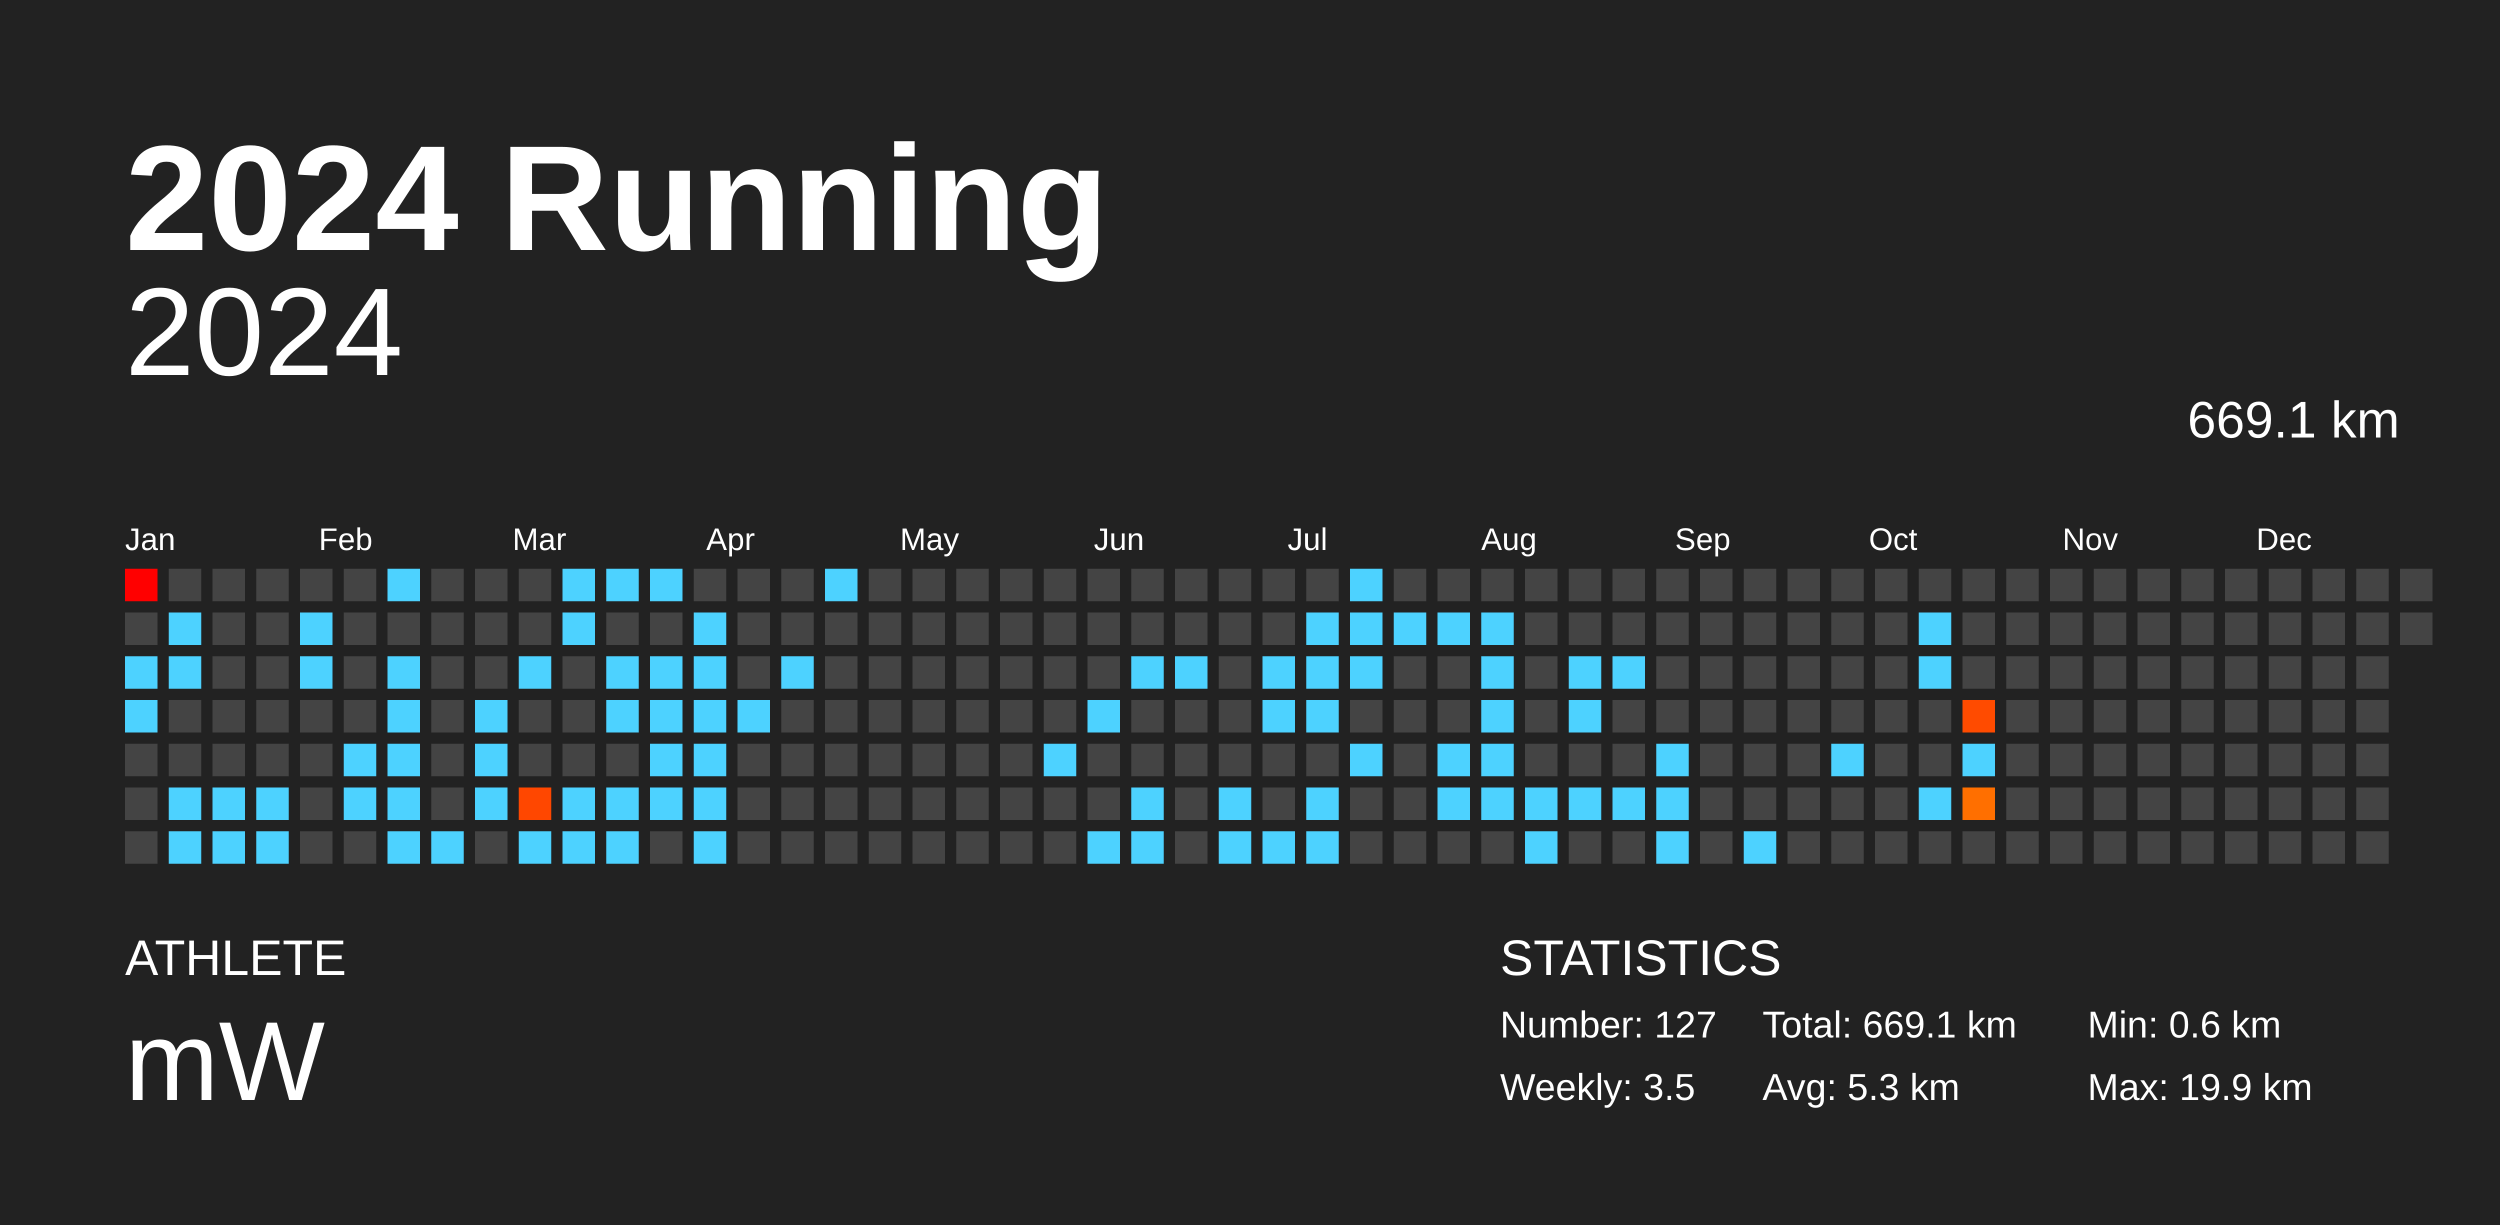
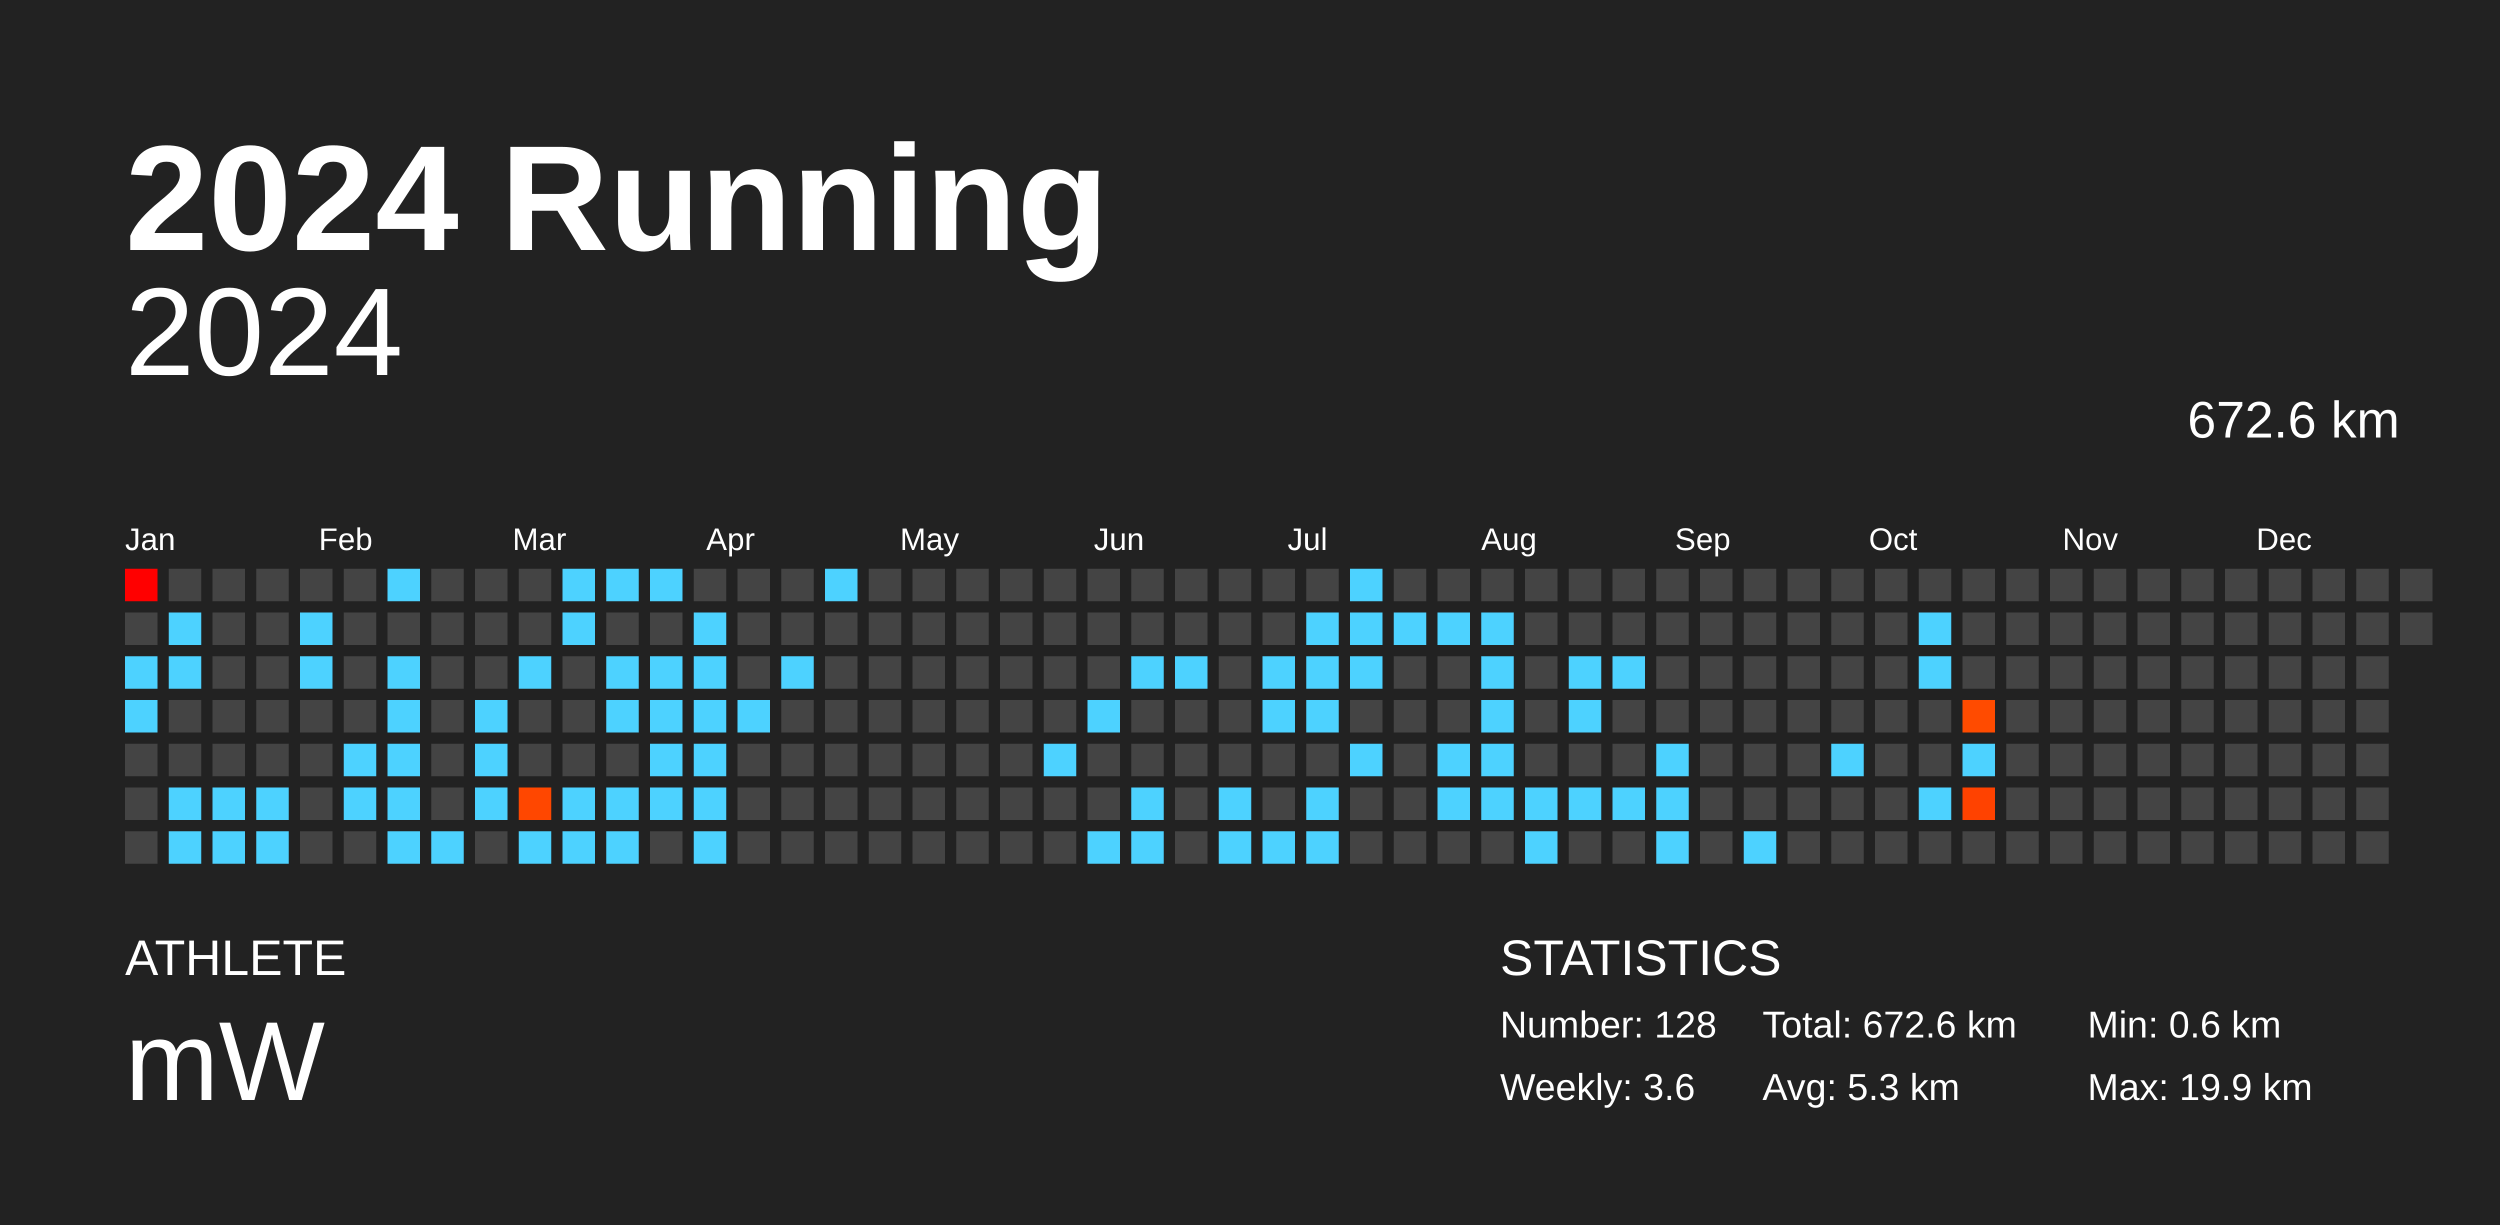
<svg xmlns="http://www.w3.org/2000/svg" baseProfile="full" height="98mm" version="1.1" viewBox="0,0,200,98" width="200mm">
  <defs />
  <rect fill="#222222" height="98" width="200" x="0" y="0" />
  <text fill="#FFFFFF" style="font-size:12px; font-family:Arial; font-weight:bold;" x="10" y="20">2024 Running</text>
  <text fill="#FFFFFF" style="font-size:4px; font-family:Arial" x="10" y="78">ATHLETE</text>
  <text fill="#FFFFFF" style="font-size:9px; font-family:Arial" x="10" y="88">mW</text>
  <text fill="#FFFFFF" style="font-size:4px; font-family:Arial" x="120" y="78">STATISTICS</text>
-   <text fill="#FFFFFF" style="font-size:3px; font-family:Arial" x="120" y="83">Number: 127</text>
-   <text fill="#FFFFFF" style="font-size:3px; font-family:Arial" x="120" y="88">Weekly: 3.5</text>
-   <text fill="#FFFFFF" style="font-size:3px; font-family:Arial" x="141" y="83">Total: 669.1 km</text>
+   <text fill="#FFFFFF" style="font-size:3px; font-family:Arial" x="120" y="83">Number: 128</text>
+   <text fill="#FFFFFF" style="font-size:3px; font-family:Arial" x="120" y="88">Weekly: 3.6</text>
+   <text fill="#FFFFFF" style="font-size:3px; font-family:Arial" x="141" y="83">Total: 672.6 km</text>
  <text fill="#FFFFFF" style="font-size:3px; font-family:Arial" x="141" y="88">Avg: 5.3 km</text>
  <text fill="#FFFFFF" style="font-size:3px; font-family:Arial" x="167" y="83">Min: 0.6 km</text>
  <text fill="#FFFFFF" style="font-size:3px; font-family:Arial" x="167" y="88">Max: 19.9 km</text>
  <text alignment-baseline="hanging" fill="#FFFFFF" style="font-size:10.0px; font-family:Arial;" x="10" y="30">2024</text>
-   <text alignment-baseline="hanging" fill="#FFFFFF" style="font-size:4.125px; font-family:Arial;" x="175" y="35">669.1 km</text>
+   <text alignment-baseline="hanging" fill="#FFFFFF" style="font-size:4.125px; font-family:Arial;" x="175" y="35">672.6 km</text>
  <text fill="#FFFFFF" style="font-size:2.5px; font-family:Arial" x="10.0" y="44">Jan</text>
  <text fill="#FFFFFF" style="font-size:2.5px; font-family:Arial" x="25.5" y="44">Feb</text>
  <text fill="#FFFFFF" style="font-size:2.5px; font-family:Arial" x="41.0" y="44">Mar</text>
  <text fill="#FFFFFF" style="font-size:2.5px; font-family:Arial" x="56.5" y="44">Apr</text>
  <text fill="#FFFFFF" style="font-size:2.5px; font-family:Arial" x="72.0" y="44">May</text>
  <text fill="#FFFFFF" style="font-size:2.5px; font-family:Arial" x="87.5" y="44">Jun</text>
  <text fill="#FFFFFF" style="font-size:2.5px; font-family:Arial" x="103.0" y="44">Jul</text>
  <text fill="#FFFFFF" style="font-size:2.5px; font-family:Arial" x="118.5" y="44">Aug</text>
  <text fill="#FFFFFF" style="font-size:2.5px; font-family:Arial" x="134.0" y="44">Sep</text>
  <text fill="#FFFFFF" style="font-size:2.5px; font-family:Arial" x="149.5" y="44">Oct</text>
  <text fill="#FFFFFF" style="font-size:2.5px; font-family:Arial" x="165.0" y="44">Nov</text>
  <text fill="#FFFFFF" style="font-size:2.5px; font-family:Arial" x="180.5" y="44">Dec</text>
  <rect fill="red" height="2.6" width="2.6" x="10.0" y="45.5" />
  <rect fill="#444444" height="2.6" width="2.6" x="10.0" y="49.0" />
  <rect fill="#4dd2ff" height="2.6" width="2.6" x="10.0" y="52.5" />
  <rect fill="#4dd2ff" height="2.6" width="2.6" x="10.0" y="56.0" />
  <rect fill="#444444" height="2.6" width="2.6" x="10.0" y="59.5" />
  <rect fill="#444444" height="2.6" width="2.6" x="10.0" y="63.0" />
  <rect fill="#444444" height="2.6" width="2.6" x="10.0" y="66.5" />
  <rect fill="#444444" height="2.6" width="2.6" x="13.5" y="45.5" />
  <rect fill="#4dd2ff" height="2.6" width="2.6" x="13.5" y="49.0" />
  <rect fill="#4dd2ff" height="2.6" width="2.6" x="13.5" y="52.5" />
  <rect fill="#444444" height="2.6" width="2.6" x="13.5" y="56.0" />
  <rect fill="#444444" height="2.6" width="2.6" x="13.5" y="59.5" />
  <rect fill="#4dd2ff" height="2.6" width="2.6" x="13.5" y="63.0" />
  <rect fill="#4dd2ff" height="2.6" width="2.6" x="13.5" y="66.5" />
  <rect fill="#444444" height="2.6" width="2.6" x="17.0" y="45.5" />
  <rect fill="#444444" height="2.6" width="2.6" x="17.0" y="49.0" />
  <rect fill="#444444" height="2.6" width="2.6" x="17.0" y="52.5" />
  <rect fill="#444444" height="2.6" width="2.6" x="17.0" y="56.0" />
  <rect fill="#444444" height="2.6" width="2.6" x="17.0" y="59.5" />
  <rect fill="#4dd2ff" height="2.6" width="2.6" x="17.0" y="63.0" />
  <rect fill="#4dd2ff" height="2.6" width="2.6" x="17.0" y="66.5" />
  <rect fill="#444444" height="2.6" width="2.6" x="20.5" y="45.5" />
  <rect fill="#444444" height="2.6" width="2.6" x="20.5" y="49.0" />
  <rect fill="#444444" height="2.6" width="2.6" x="20.5" y="52.5" />
  <rect fill="#444444" height="2.6" width="2.6" x="20.5" y="56.0" />
  <rect fill="#444444" height="2.6" width="2.6" x="20.5" y="59.5" />
  <rect fill="#4dd2ff" height="2.6" width="2.6" x="20.5" y="63.0" />
  <rect fill="#4dd2ff" height="2.6" width="2.6" x="20.5" y="66.5" />
  <rect fill="#444444" height="2.6" width="2.6" x="24.0" y="45.5" />
  <rect fill="#4dd2ff" height="2.6" width="2.6" x="24.0" y="49.0" />
  <rect fill="#4dd2ff" height="2.6" width="2.6" x="24.0" y="52.5" />
  <rect fill="#444444" height="2.6" width="2.6" x="24.0" y="56.0" />
  <rect fill="#444444" height="2.6" width="2.6" x="24.0" y="59.5" />
  <rect fill="#444444" height="2.6" width="2.6" x="24.0" y="63.0" />
  <rect fill="#444444" height="2.6" width="2.6" x="24.0" y="66.5" />
  <rect fill="#444444" height="2.6" width="2.6" x="27.5" y="45.5" />
  <rect fill="#444444" height="2.6" width="2.6" x="27.5" y="49.0" />
  <rect fill="#444444" height="2.6" width="2.6" x="27.5" y="52.5" />
  <rect fill="#444444" height="2.6" width="2.6" x="27.5" y="56.0" />
  <rect fill="#4dd2ff" height="2.6" width="2.6" x="27.5" y="59.5" />
  <rect fill="#4dd2ff" height="2.6" width="2.6" x="27.5" y="63.0" />
  <rect fill="#444444" height="2.6" width="2.6" x="27.5" y="66.5" />
  <rect fill="#4dd2ff" height="2.6" width="2.6" x="31.0" y="45.5" />
  <rect fill="#444444" height="2.6" width="2.6" x="31.0" y="49.0" />
  <rect fill="#4dd2ff" height="2.6" width="2.6" x="31.0" y="52.5" />
  <rect fill="#4dd2ff" height="2.6" width="2.6" x="31.0" y="56.0" />
  <rect fill="#4dd2ff" height="2.6" width="2.6" x="31.0" y="59.5" />
  <rect fill="#4dd2ff" height="2.6" width="2.6" x="31.0" y="63.0" />
  <rect fill="#4dd2ff" height="2.6" width="2.6" x="31.0" y="66.5" />
  <rect fill="#444444" height="2.6" width="2.6" x="34.5" y="45.5" />
  <rect fill="#444444" height="2.6" width="2.6" x="34.5" y="49.0" />
  <rect fill="#444444" height="2.6" width="2.6" x="34.5" y="52.5" />
  <rect fill="#444444" height="2.6" width="2.6" x="34.5" y="56.0" />
  <rect fill="#444444" height="2.6" width="2.6" x="34.5" y="59.5" />
  <rect fill="#444444" height="2.6" width="2.6" x="34.5" y="63.0" />
  <rect fill="#4dd2ff" height="2.6" width="2.6" x="34.5" y="66.5" />
  <rect fill="#444444" height="2.6" width="2.6" x="38.0" y="45.5" />
  <rect fill="#444444" height="2.6" width="2.6" x="38.0" y="49.0" />
  <rect fill="#444444" height="2.6" width="2.6" x="38.0" y="52.5" />
  <rect fill="#4dd2ff" height="2.6" width="2.6" x="38.0" y="56.0" />
  <rect fill="#4dd2ff" height="2.6" width="2.6" x="38.0" y="59.5" />
  <rect fill="#4dd2ff" height="2.6" width="2.6" x="38.0" y="63.0" />
  <rect fill="#444444" height="2.6" width="2.6" x="38.0" y="66.5" />
  <rect fill="#444444" height="2.6" width="2.6" x="41.5" y="45.5" />
  <rect fill="#444444" height="2.6" width="2.6" x="41.5" y="49.0" />
  <rect fill="#4dd2ff" height="2.6" width="2.6" x="41.5" y="52.5" />
  <rect fill="#444444" height="2.6" width="2.6" x="41.5" y="56.0" />
  <rect fill="#444444" height="2.6" width="2.6" x="41.5" y="59.5" />
  <rect fill="#ff4700" height="2.6" width="2.6" x="41.5" y="63.0" />
  <rect fill="#4dd2ff" height="2.6" width="2.6" x="41.5" y="66.5" />
  <rect fill="#4dd2ff" height="2.6" width="2.6" x="45.0" y="45.5" />
  <rect fill="#4dd2ff" height="2.6" width="2.6" x="45.0" y="49.0" />
  <rect fill="#444444" height="2.6" width="2.6" x="45.0" y="52.5" />
  <rect fill="#444444" height="2.6" width="2.6" x="45.0" y="56.0" />
  <rect fill="#444444" height="2.6" width="2.6" x="45.0" y="59.5" />
  <rect fill="#4dd2ff" height="2.6" width="2.6" x="45.0" y="63.0" />
  <rect fill="#4dd2ff" height="2.6" width="2.6" x="45.0" y="66.5" />
  <rect fill="#4dd2ff" height="2.6" width="2.6" x="48.5" y="45.5" />
  <rect fill="#444444" height="2.6" width="2.6" x="48.5" y="49.0" />
  <rect fill="#4dd2ff" height="2.6" width="2.6" x="48.5" y="52.5" />
  <rect fill="#4dd2ff" height="2.6" width="2.6" x="48.5" y="56.0" />
  <rect fill="#444444" height="2.6" width="2.6" x="48.5" y="59.5" />
  <rect fill="#4dd2ff" height="2.6" width="2.6" x="48.5" y="63.0" />
  <rect fill="#4dd2ff" height="2.6" width="2.6" x="48.5" y="66.5" />
  <rect fill="#4dd2ff" height="2.6" width="2.6" x="52.0" y="45.5" />
  <rect fill="#444444" height="2.6" width="2.6" x="52.0" y="49.0" />
  <rect fill="#4dd2ff" height="2.6" width="2.6" x="52.0" y="52.5" />
  <rect fill="#4dd2ff" height="2.6" width="2.6" x="52.0" y="56.0" />
  <rect fill="#4dd2ff" height="2.6" width="2.6" x="52.0" y="59.5" />
  <rect fill="#4dd2ff" height="2.6" width="2.6" x="52.0" y="63.0" />
  <rect fill="#444444" height="2.6" width="2.6" x="52.0" y="66.5" />
  <rect fill="#444444" height="2.6" width="2.6" x="55.5" y="45.5" />
  <rect fill="#4dd2ff" height="2.6" width="2.6" x="55.5" y="49.0" />
  <rect fill="#4dd2ff" height="2.6" width="2.6" x="55.5" y="52.5" />
  <rect fill="#4dd2ff" height="2.6" width="2.6" x="55.5" y="56.0" />
  <rect fill="#4dd2ff" height="2.6" width="2.6" x="55.5" y="59.5" />
  <rect fill="#4dd2ff" height="2.6" width="2.6" x="55.5" y="63.0" />
  <rect fill="#4dd2ff" height="2.6" width="2.6" x="55.5" y="66.5" />
  <rect fill="#444444" height="2.6" width="2.6" x="59.0" y="45.5" />
  <rect fill="#444444" height="2.6" width="2.6" x="59.0" y="49.0" />
  <rect fill="#444444" height="2.6" width="2.6" x="59.0" y="52.5" />
  <rect fill="#4dd2ff" height="2.6" width="2.6" x="59.0" y="56.0" />
  <rect fill="#444444" height="2.6" width="2.6" x="59.0" y="59.5" />
  <rect fill="#444444" height="2.6" width="2.6" x="59.0" y="63.0" />
  <rect fill="#444444" height="2.6" width="2.6" x="59.0" y="66.5" />
  <rect fill="#444444" height="2.6" width="2.6" x="62.5" y="45.5" />
  <rect fill="#444444" height="2.6" width="2.6" x="62.5" y="49.0" />
  <rect fill="#4dd2ff" height="2.6" width="2.6" x="62.5" y="52.5" />
  <rect fill="#444444" height="2.6" width="2.6" x="62.5" y="56.0" />
  <rect fill="#444444" height="2.6" width="2.6" x="62.5" y="59.5" />
  <rect fill="#444444" height="2.6" width="2.6" x="62.5" y="63.0" />
  <rect fill="#444444" height="2.6" width="2.6" x="62.5" y="66.5" />
  <rect fill="#4dd2ff" height="2.6" width="2.6" x="66.0" y="45.5" />
  <rect fill="#444444" height="2.6" width="2.6" x="66.0" y="49.0" />
  <rect fill="#444444" height="2.6" width="2.6" x="66.0" y="52.5" />
  <rect fill="#444444" height="2.6" width="2.6" x="66.0" y="56.0" />
  <rect fill="#444444" height="2.6" width="2.6" x="66.0" y="59.5" />
  <rect fill="#444444" height="2.6" width="2.6" x="66.0" y="63.0" />
  <rect fill="#444444" height="2.6" width="2.6" x="66.0" y="66.5" />
  <rect fill="#444444" height="2.6" width="2.6" x="69.5" y="45.5" />
  <rect fill="#444444" height="2.6" width="2.6" x="69.5" y="49.0" />
  <rect fill="#444444" height="2.6" width="2.6" x="69.5" y="52.5" />
  <rect fill="#444444" height="2.6" width="2.6" x="69.5" y="56.0" />
  <rect fill="#444444" height="2.6" width="2.6" x="69.5" y="59.5" />
  <rect fill="#444444" height="2.6" width="2.6" x="69.5" y="63.0" />
  <rect fill="#444444" height="2.6" width="2.6" x="69.5" y="66.5" />
  <rect fill="#444444" height="2.6" width="2.6" x="73.0" y="45.5" />
  <rect fill="#444444" height="2.6" width="2.6" x="73.0" y="49.0" />
  <rect fill="#444444" height="2.6" width="2.6" x="73.0" y="52.5" />
  <rect fill="#444444" height="2.6" width="2.6" x="73.0" y="56.0" />
  <rect fill="#444444" height="2.6" width="2.6" x="73.0" y="59.5" />
  <rect fill="#444444" height="2.6" width="2.6" x="73.0" y="63.0" />
  <rect fill="#444444" height="2.6" width="2.6" x="73.0" y="66.5" />
  <rect fill="#444444" height="2.6" width="2.6" x="76.5" y="45.5" />
  <rect fill="#444444" height="2.6" width="2.6" x="76.5" y="49.0" />
  <rect fill="#444444" height="2.6" width="2.6" x="76.5" y="52.5" />
  <rect fill="#444444" height="2.6" width="2.6" x="76.5" y="56.0" />
  <rect fill="#444444" height="2.6" width="2.6" x="76.5" y="59.5" />
  <rect fill="#444444" height="2.6" width="2.6" x="76.5" y="63.0" />
  <rect fill="#444444" height="2.6" width="2.6" x="76.5" y="66.5" />
  <rect fill="#444444" height="2.6" width="2.6" x="80.0" y="45.5" />
  <rect fill="#444444" height="2.6" width="2.6" x="80.0" y="49.0" />
  <rect fill="#444444" height="2.6" width="2.6" x="80.0" y="52.5" />
  <rect fill="#444444" height="2.6" width="2.6" x="80.0" y="56.0" />
  <rect fill="#444444" height="2.6" width="2.6" x="80.0" y="59.5" />
  <rect fill="#444444" height="2.6" width="2.6" x="80.0" y="63.0" />
  <rect fill="#444444" height="2.6" width="2.6" x="80.0" y="66.5" />
  <rect fill="#444444" height="2.6" width="2.6" x="83.5" y="45.5" />
  <rect fill="#444444" height="2.6" width="2.6" x="83.5" y="49.0" />
  <rect fill="#444444" height="2.6" width="2.6" x="83.5" y="52.5" />
  <rect fill="#444444" height="2.6" width="2.6" x="83.5" y="56.0" />
  <rect fill="#4dd2ff" height="2.6" width="2.6" x="83.5" y="59.5" />
  <rect fill="#444444" height="2.6" width="2.6" x="83.5" y="63.0" />
  <rect fill="#444444" height="2.6" width="2.6" x="83.5" y="66.5" />
  <rect fill="#444444" height="2.6" width="2.6" x="87.0" y="45.5" />
  <rect fill="#444444" height="2.6" width="2.6" x="87.0" y="49.0" />
  <rect fill="#444444" height="2.6" width="2.6" x="87.0" y="52.5" />
  <rect fill="#4dd2ff" height="2.6" width="2.6" x="87.0" y="56.0" />
  <rect fill="#444444" height="2.6" width="2.6" x="87.0" y="59.5" />
  <rect fill="#444444" height="2.6" width="2.6" x="87.0" y="63.0" />
  <rect fill="#4dd2ff" height="2.6" width="2.6" x="87.0" y="66.5" />
  <rect fill="#444444" height="2.6" width="2.6" x="90.5" y="45.5" />
  <rect fill="#444444" height="2.6" width="2.6" x="90.5" y="49.0" />
  <rect fill="#4dd2ff" height="2.6" width="2.6" x="90.5" y="52.5" />
  <rect fill="#444444" height="2.6" width="2.6" x="90.5" y="56.0" />
  <rect fill="#444444" height="2.6" width="2.6" x="90.5" y="59.5" />
  <rect fill="#4dd2ff" height="2.6" width="2.6" x="90.5" y="63.0" />
  <rect fill="#4dd2ff" height="2.6" width="2.6" x="90.5" y="66.5" />
  <rect fill="#444444" height="2.6" width="2.6" x="94.0" y="45.5" />
  <rect fill="#444444" height="2.6" width="2.6" x="94.0" y="49.0" />
  <rect fill="#4dd2ff" height="2.6" width="2.6" x="94.0" y="52.5" />
  <rect fill="#444444" height="2.6" width="2.6" x="94.0" y="56.0" />
  <rect fill="#444444" height="2.6" width="2.6" x="94.0" y="59.5" />
  <rect fill="#444444" height="2.6" width="2.6" x="94.0" y="63.0" />
  <rect fill="#444444" height="2.6" width="2.6" x="94.0" y="66.5" />
  <rect fill="#444444" height="2.6" width="2.6" x="97.5" y="45.5" />
  <rect fill="#444444" height="2.6" width="2.6" x="97.5" y="49.0" />
  <rect fill="#444444" height="2.6" width="2.6" x="97.5" y="52.5" />
  <rect fill="#444444" height="2.6" width="2.6" x="97.5" y="56.0" />
  <rect fill="#444444" height="2.6" width="2.6" x="97.5" y="59.5" />
  <rect fill="#4dd2ff" height="2.6" width="2.6" x="97.5" y="63.0" />
  <rect fill="#4dd2ff" height="2.6" width="2.6" x="97.5" y="66.5" />
  <rect fill="#444444" height="2.6" width="2.6" x="101.0" y="45.5" />
  <rect fill="#444444" height="2.6" width="2.6" x="101.0" y="49.0" />
  <rect fill="#4dd2ff" height="2.6" width="2.6" x="101.0" y="52.5" />
  <rect fill="#4dd2ff" height="2.6" width="2.6" x="101.0" y="56.0" />
  <rect fill="#444444" height="2.6" width="2.6" x="101.0" y="59.5" />
  <rect fill="#444444" height="2.6" width="2.6" x="101.0" y="63.0" />
  <rect fill="#4dd2ff" height="2.6" width="2.6" x="101.0" y="66.5" />
  <rect fill="#444444" height="2.6" width="2.6" x="104.5" y="45.5" />
  <rect fill="#4dd2ff" height="2.6" width="2.6" x="104.5" y="49.0" />
  <rect fill="#4dd2ff" height="2.6" width="2.6" x="104.5" y="52.5" />
  <rect fill="#4dd2ff" height="2.6" width="2.6" x="104.5" y="56.0" />
  <rect fill="#444444" height="2.6" width="2.6" x="104.5" y="59.5" />
  <rect fill="#4dd2ff" height="2.6" width="2.6" x="104.5" y="63.0" />
  <rect fill="#4dd2ff" height="2.6" width="2.6" x="104.5" y="66.5" />
  <rect fill="#4dd2ff" height="2.6" width="2.6" x="108.0" y="45.5" />
  <rect fill="#4dd2ff" height="2.6" width="2.6" x="108.0" y="49.0" />
  <rect fill="#4dd2ff" height="2.6" width="2.6" x="108.0" y="52.5" />
  <rect fill="#444444" height="2.6" width="2.6" x="108.0" y="56.0" />
  <rect fill="#4dd2ff" height="2.6" width="2.6" x="108.0" y="59.5" />
  <rect fill="#444444" height="2.6" width="2.6" x="108.0" y="63.0" />
  <rect fill="#444444" height="2.6" width="2.6" x="108.0" y="66.5" />
  <rect fill="#444444" height="2.6" width="2.6" x="111.5" y="45.5" />
  <rect fill="#4dd2ff" height="2.6" width="2.6" x="111.5" y="49.0" />
  <rect fill="#444444" height="2.6" width="2.6" x="111.5" y="52.5" />
  <rect fill="#444444" height="2.6" width="2.6" x="111.5" y="56.0" />
  <rect fill="#444444" height="2.6" width="2.6" x="111.5" y="59.5" />
  <rect fill="#444444" height="2.6" width="2.6" x="111.5" y="63.0" />
  <rect fill="#444444" height="2.6" width="2.6" x="111.5" y="66.5" />
  <rect fill="#444444" height="2.6" width="2.6" x="115.0" y="45.5" />
  <rect fill="#4dd2ff" height="2.6" width="2.6" x="115.0" y="49.0" />
  <rect fill="#444444" height="2.6" width="2.6" x="115.0" y="52.5" />
  <rect fill="#444444" height="2.6" width="2.6" x="115.0" y="56.0" />
  <rect fill="#4dd2ff" height="2.6" width="2.6" x="115.0" y="59.5" />
  <rect fill="#4dd2ff" height="2.6" width="2.6" x="115.0" y="63.0" />
  <rect fill="#444444" height="2.6" width="2.6" x="115.0" y="66.5" />
  <rect fill="#444444" height="2.6" width="2.6" x="118.5" y="45.5" />
  <rect fill="#4dd2ff" height="2.6" width="2.6" x="118.5" y="49.0" />
  <rect fill="#4dd2ff" height="2.6" width="2.6" x="118.5" y="52.5" />
  <rect fill="#4dd2ff" height="2.6" width="2.6" x="118.5" y="56.0" />
  <rect fill="#4dd2ff" height="2.6" width="2.6" x="118.5" y="59.5" />
  <rect fill="#4dd2ff" height="2.6" width="2.6" x="118.5" y="63.0" />
  <rect fill="#444444" height="2.6" width="2.6" x="118.5" y="66.5" />
  <rect fill="#444444" height="2.6" width="2.6" x="122.0" y="45.5" />
  <rect fill="#444444" height="2.6" width="2.6" x="122.0" y="49.0" />
  <rect fill="#444444" height="2.6" width="2.6" x="122.0" y="52.5" />
  <rect fill="#444444" height="2.6" width="2.6" x="122.0" y="56.0" />
  <rect fill="#444444" height="2.6" width="2.6" x="122.0" y="59.5" />
  <rect fill="#4dd2ff" height="2.6" width="2.6" x="122.0" y="63.0" />
  <rect fill="#4dd2ff" height="2.6" width="2.6" x="122.0" y="66.5" />
  <rect fill="#444444" height="2.6" width="2.6" x="125.5" y="45.5" />
  <rect fill="#444444" height="2.6" width="2.6" x="125.5" y="49.0" />
  <rect fill="#4dd2ff" height="2.6" width="2.6" x="125.5" y="52.5" />
  <rect fill="#4dd2ff" height="2.6" width="2.6" x="125.5" y="56.0" />
  <rect fill="#444444" height="2.6" width="2.6" x="125.5" y="59.5" />
  <rect fill="#4dd2ff" height="2.6" width="2.6" x="125.5" y="63.0" />
  <rect fill="#444444" height="2.6" width="2.6" x="125.5" y="66.5" />
  <rect fill="#444444" height="2.6" width="2.6" x="129.0" y="45.5" />
  <rect fill="#444444" height="2.6" width="2.6" x="129.0" y="49.0" />
  <rect fill="#4dd2ff" height="2.6" width="2.6" x="129.0" y="52.5" />
  <rect fill="#444444" height="2.6" width="2.6" x="129.0" y="56.0" />
  <rect fill="#444444" height="2.6" width="2.6" x="129.0" y="59.5" />
  <rect fill="#4dd2ff" height="2.6" width="2.6" x="129.0" y="63.0" />
  <rect fill="#444444" height="2.6" width="2.6" x="129.0" y="66.5" />
  <rect fill="#444444" height="2.6" width="2.6" x="132.5" y="45.5" />
  <rect fill="#444444" height="2.6" width="2.6" x="132.5" y="49.0" />
  <rect fill="#444444" height="2.6" width="2.6" x="132.5" y="52.5" />
  <rect fill="#444444" height="2.6" width="2.6" x="132.5" y="56.0" />
  <rect fill="#4dd2ff" height="2.6" width="2.6" x="132.5" y="59.5" />
  <rect fill="#4dd2ff" height="2.6" width="2.6" x="132.5" y="63.0" />
  <rect fill="#4dd2ff" height="2.6" width="2.6" x="132.5" y="66.5" />
  <rect fill="#444444" height="2.6" width="2.6" x="136.0" y="45.5" />
  <rect fill="#444444" height="2.6" width="2.6" x="136.0" y="49.0" />
  <rect fill="#444444" height="2.6" width="2.6" x="136.0" y="52.5" />
  <rect fill="#444444" height="2.6" width="2.6" x="136.0" y="56.0" />
  <rect fill="#444444" height="2.6" width="2.6" x="136.0" y="59.5" />
  <rect fill="#444444" height="2.6" width="2.6" x="136.0" y="63.0" />
  <rect fill="#444444" height="2.6" width="2.6" x="136.0" y="66.5" />
  <rect fill="#444444" height="2.6" width="2.6" x="139.5" y="45.5" />
  <rect fill="#444444" height="2.6" width="2.6" x="139.5" y="49.0" />
  <rect fill="#444444" height="2.6" width="2.6" x="139.5" y="52.5" />
  <rect fill="#444444" height="2.6" width="2.6" x="139.5" y="56.0" />
  <rect fill="#444444" height="2.6" width="2.6" x="139.5" y="59.5" />
  <rect fill="#444444" height="2.6" width="2.6" x="139.5" y="63.0" />
  <rect fill="#4dd2ff" height="2.6" width="2.6" x="139.5" y="66.5" />
  <rect fill="#444444" height="2.6" width="2.6" x="143.0" y="45.5" />
  <rect fill="#444444" height="2.6" width="2.6" x="143.0" y="49.0" />
  <rect fill="#444444" height="2.6" width="2.6" x="143.0" y="52.5" />
  <rect fill="#444444" height="2.6" width="2.6" x="143.0" y="56.0" />
  <rect fill="#444444" height="2.6" width="2.6" x="143.0" y="59.5" />
  <rect fill="#444444" height="2.6" width="2.6" x="143.0" y="63.0" />
  <rect fill="#444444" height="2.6" width="2.6" x="143.0" y="66.5" />
  <rect fill="#444444" height="2.6" width="2.6" x="146.5" y="45.5" />
  <rect fill="#444444" height="2.6" width="2.6" x="146.5" y="49.0" />
  <rect fill="#444444" height="2.6" width="2.6" x="146.5" y="52.5" />
  <rect fill="#444444" height="2.6" width="2.6" x="146.5" y="56.0" />
  <rect fill="#4dd2ff" height="2.6" width="2.6" x="146.5" y="59.5" />
  <rect fill="#444444" height="2.6" width="2.6" x="146.5" y="63.0" />
  <rect fill="#444444" height="2.6" width="2.6" x="146.5" y="66.5" />
  <rect fill="#444444" height="2.6" width="2.6" x="150.0" y="45.5" />
  <rect fill="#444444" height="2.6" width="2.6" x="150.0" y="49.0" />
  <rect fill="#444444" height="2.6" width="2.6" x="150.0" y="52.5" />
  <rect fill="#444444" height="2.6" width="2.6" x="150.0" y="56.0" />
  <rect fill="#444444" height="2.6" width="2.6" x="150.0" y="59.5" />
  <rect fill="#444444" height="2.6" width="2.6" x="150.0" y="63.0" />
  <rect fill="#444444" height="2.6" width="2.6" x="150.0" y="66.5" />
  <rect fill="#444444" height="2.6" width="2.6" x="153.5" y="45.5" />
  <rect fill="#4dd2ff" height="2.6" width="2.6" x="153.5" y="49.0" />
  <rect fill="#4dd2ff" height="2.6" width="2.6" x="153.5" y="52.5" />
  <rect fill="#444444" height="2.6" width="2.6" x="153.5" y="56.0" />
  <rect fill="#444444" height="2.6" width="2.6" x="153.5" y="59.5" />
  <rect fill="#4dd2ff" height="2.6" width="2.6" x="153.5" y="63.0" />
  <rect fill="#444444" height="2.6" width="2.6" x="153.5" y="66.5" />
  <rect fill="#444444" height="2.6" width="2.6" x="157.0" y="45.5" />
  <rect fill="#444444" height="2.6" width="2.6" x="157.0" y="49.0" />
  <rect fill="#444444" height="2.6" width="2.6" x="157.0" y="52.5" />
  <rect fill="#ff4b00" height="2.6" width="2.6" x="157.0" y="56.0" />
  <rect fill="#4dd2ff" height="2.6" width="2.6" x="157.0" y="59.5" />
-   <rect fill="#ff6f00" height="2.6" width="2.6" x="157.0" y="63.0" />
+   <rect fill="#ff4200" height="2.6" width="2.6" x="157.0" y="63.0" />
  <rect fill="#444444" height="2.6" width="2.6" x="157.0" y="66.5" />
  <rect fill="#444444" height="2.6" width="2.6" x="160.5" y="45.5" />
  <rect fill="#444444" height="2.6" width="2.6" x="160.5" y="49.0" />
  <rect fill="#444444" height="2.6" width="2.6" x="160.5" y="52.5" />
  <rect fill="#444444" height="2.6" width="2.6" x="160.5" y="56.0" />
  <rect fill="#444444" height="2.6" width="2.6" x="160.5" y="59.5" />
  <rect fill="#444444" height="2.6" width="2.6" x="160.5" y="63.0" />
  <rect fill="#444444" height="2.6" width="2.6" x="160.5" y="66.5" />
  <rect fill="#444444" height="2.6" width="2.6" x="164.0" y="45.5" />
  <rect fill="#444444" height="2.6" width="2.6" x="164.0" y="49.0" />
  <rect fill="#444444" height="2.6" width="2.6" x="164.0" y="52.5" />
  <rect fill="#444444" height="2.6" width="2.6" x="164.0" y="56.0" />
  <rect fill="#444444" height="2.6" width="2.6" x="164.0" y="59.5" />
  <rect fill="#444444" height="2.6" width="2.6" x="164.0" y="63.0" />
  <rect fill="#444444" height="2.6" width="2.6" x="164.0" y="66.5" />
  <rect fill="#444444" height="2.6" width="2.6" x="167.5" y="45.5" />
  <rect fill="#444444" height="2.6" width="2.6" x="167.5" y="49.0" />
  <rect fill="#444444" height="2.6" width="2.6" x="167.5" y="52.5" />
  <rect fill="#444444" height="2.6" width="2.6" x="167.5" y="56.0" />
  <rect fill="#444444" height="2.6" width="2.6" x="167.5" y="59.5" />
  <rect fill="#444444" height="2.6" width="2.6" x="167.5" y="63.0" />
  <rect fill="#444444" height="2.6" width="2.6" x="167.5" y="66.5" />
  <rect fill="#444444" height="2.6" width="2.6" x="171.0" y="45.5" />
  <rect fill="#444444" height="2.6" width="2.6" x="171.0" y="49.0" />
  <rect fill="#444444" height="2.6" width="2.6" x="171.0" y="52.5" />
  <rect fill="#444444" height="2.6" width="2.6" x="171.0" y="56.0" />
  <rect fill="#444444" height="2.6" width="2.6" x="171.0" y="59.5" />
  <rect fill="#444444" height="2.6" width="2.6" x="171.0" y="63.0" />
  <rect fill="#444444" height="2.6" width="2.6" x="171.0" y="66.5" />
  <rect fill="#444444" height="2.6" width="2.6" x="174.5" y="45.5" />
  <rect fill="#444444" height="2.6" width="2.6" x="174.5" y="49.0" />
  <rect fill="#444444" height="2.6" width="2.6" x="174.5" y="52.5" />
  <rect fill="#444444" height="2.6" width="2.6" x="174.5" y="56.0" />
  <rect fill="#444444" height="2.6" width="2.6" x="174.5" y="59.5" />
  <rect fill="#444444" height="2.6" width="2.6" x="174.5" y="63.0" />
  <rect fill="#444444" height="2.6" width="2.6" x="174.5" y="66.5" />
  <rect fill="#444444" height="2.6" width="2.6" x="178.0" y="45.5" />
  <rect fill="#444444" height="2.6" width="2.6" x="178.0" y="49.0" />
  <rect fill="#444444" height="2.6" width="2.6" x="178.0" y="52.5" />
  <rect fill="#444444" height="2.6" width="2.6" x="178.0" y="56.0" />
  <rect fill="#444444" height="2.6" width="2.6" x="178.0" y="59.5" />
  <rect fill="#444444" height="2.6" width="2.6" x="178.0" y="63.0" />
  <rect fill="#444444" height="2.6" width="2.6" x="178.0" y="66.5" />
  <rect fill="#444444" height="2.6" width="2.6" x="181.5" y="45.5" />
  <rect fill="#444444" height="2.6" width="2.6" x="181.5" y="49.0" />
  <rect fill="#444444" height="2.6" width="2.6" x="181.5" y="52.5" />
  <rect fill="#444444" height="2.6" width="2.6" x="181.5" y="56.0" />
  <rect fill="#444444" height="2.6" width="2.6" x="181.5" y="59.5" />
  <rect fill="#444444" height="2.6" width="2.6" x="181.5" y="63.0" />
  <rect fill="#444444" height="2.6" width="2.6" x="181.5" y="66.5" />
  <rect fill="#444444" height="2.6" width="2.6" x="185.0" y="45.5" />
  <rect fill="#444444" height="2.6" width="2.6" x="185.0" y="49.0" />
  <rect fill="#444444" height="2.6" width="2.6" x="185.0" y="52.5" />
  <rect fill="#444444" height="2.6" width="2.6" x="185.0" y="56.0" />
  <rect fill="#444444" height="2.6" width="2.6" x="185.0" y="59.5" />
  <rect fill="#444444" height="2.6" width="2.6" x="185.0" y="63.0" />
  <rect fill="#444444" height="2.6" width="2.6" x="185.0" y="66.5" />
  <rect fill="#444444" height="2.6" width="2.6" x="188.5" y="45.5" />
  <rect fill="#444444" height="2.6" width="2.6" x="188.5" y="49.0" />
  <rect fill="#444444" height="2.6" width="2.6" x="188.5" y="52.5" />
  <rect fill="#444444" height="2.6" width="2.6" x="188.5" y="56.0" />
  <rect fill="#444444" height="2.6" width="2.6" x="188.5" y="59.5" />
  <rect fill="#444444" height="2.6" width="2.6" x="188.5" y="63.0" />
  <rect fill="#444444" height="2.6" width="2.6" x="188.5" y="66.5" />
  <rect fill="#444444" height="2.6" width="2.6" x="192.0" y="45.5" />
  <rect fill="#444444" height="2.6" width="2.6" x="192.0" y="49.0" />
</svg>
